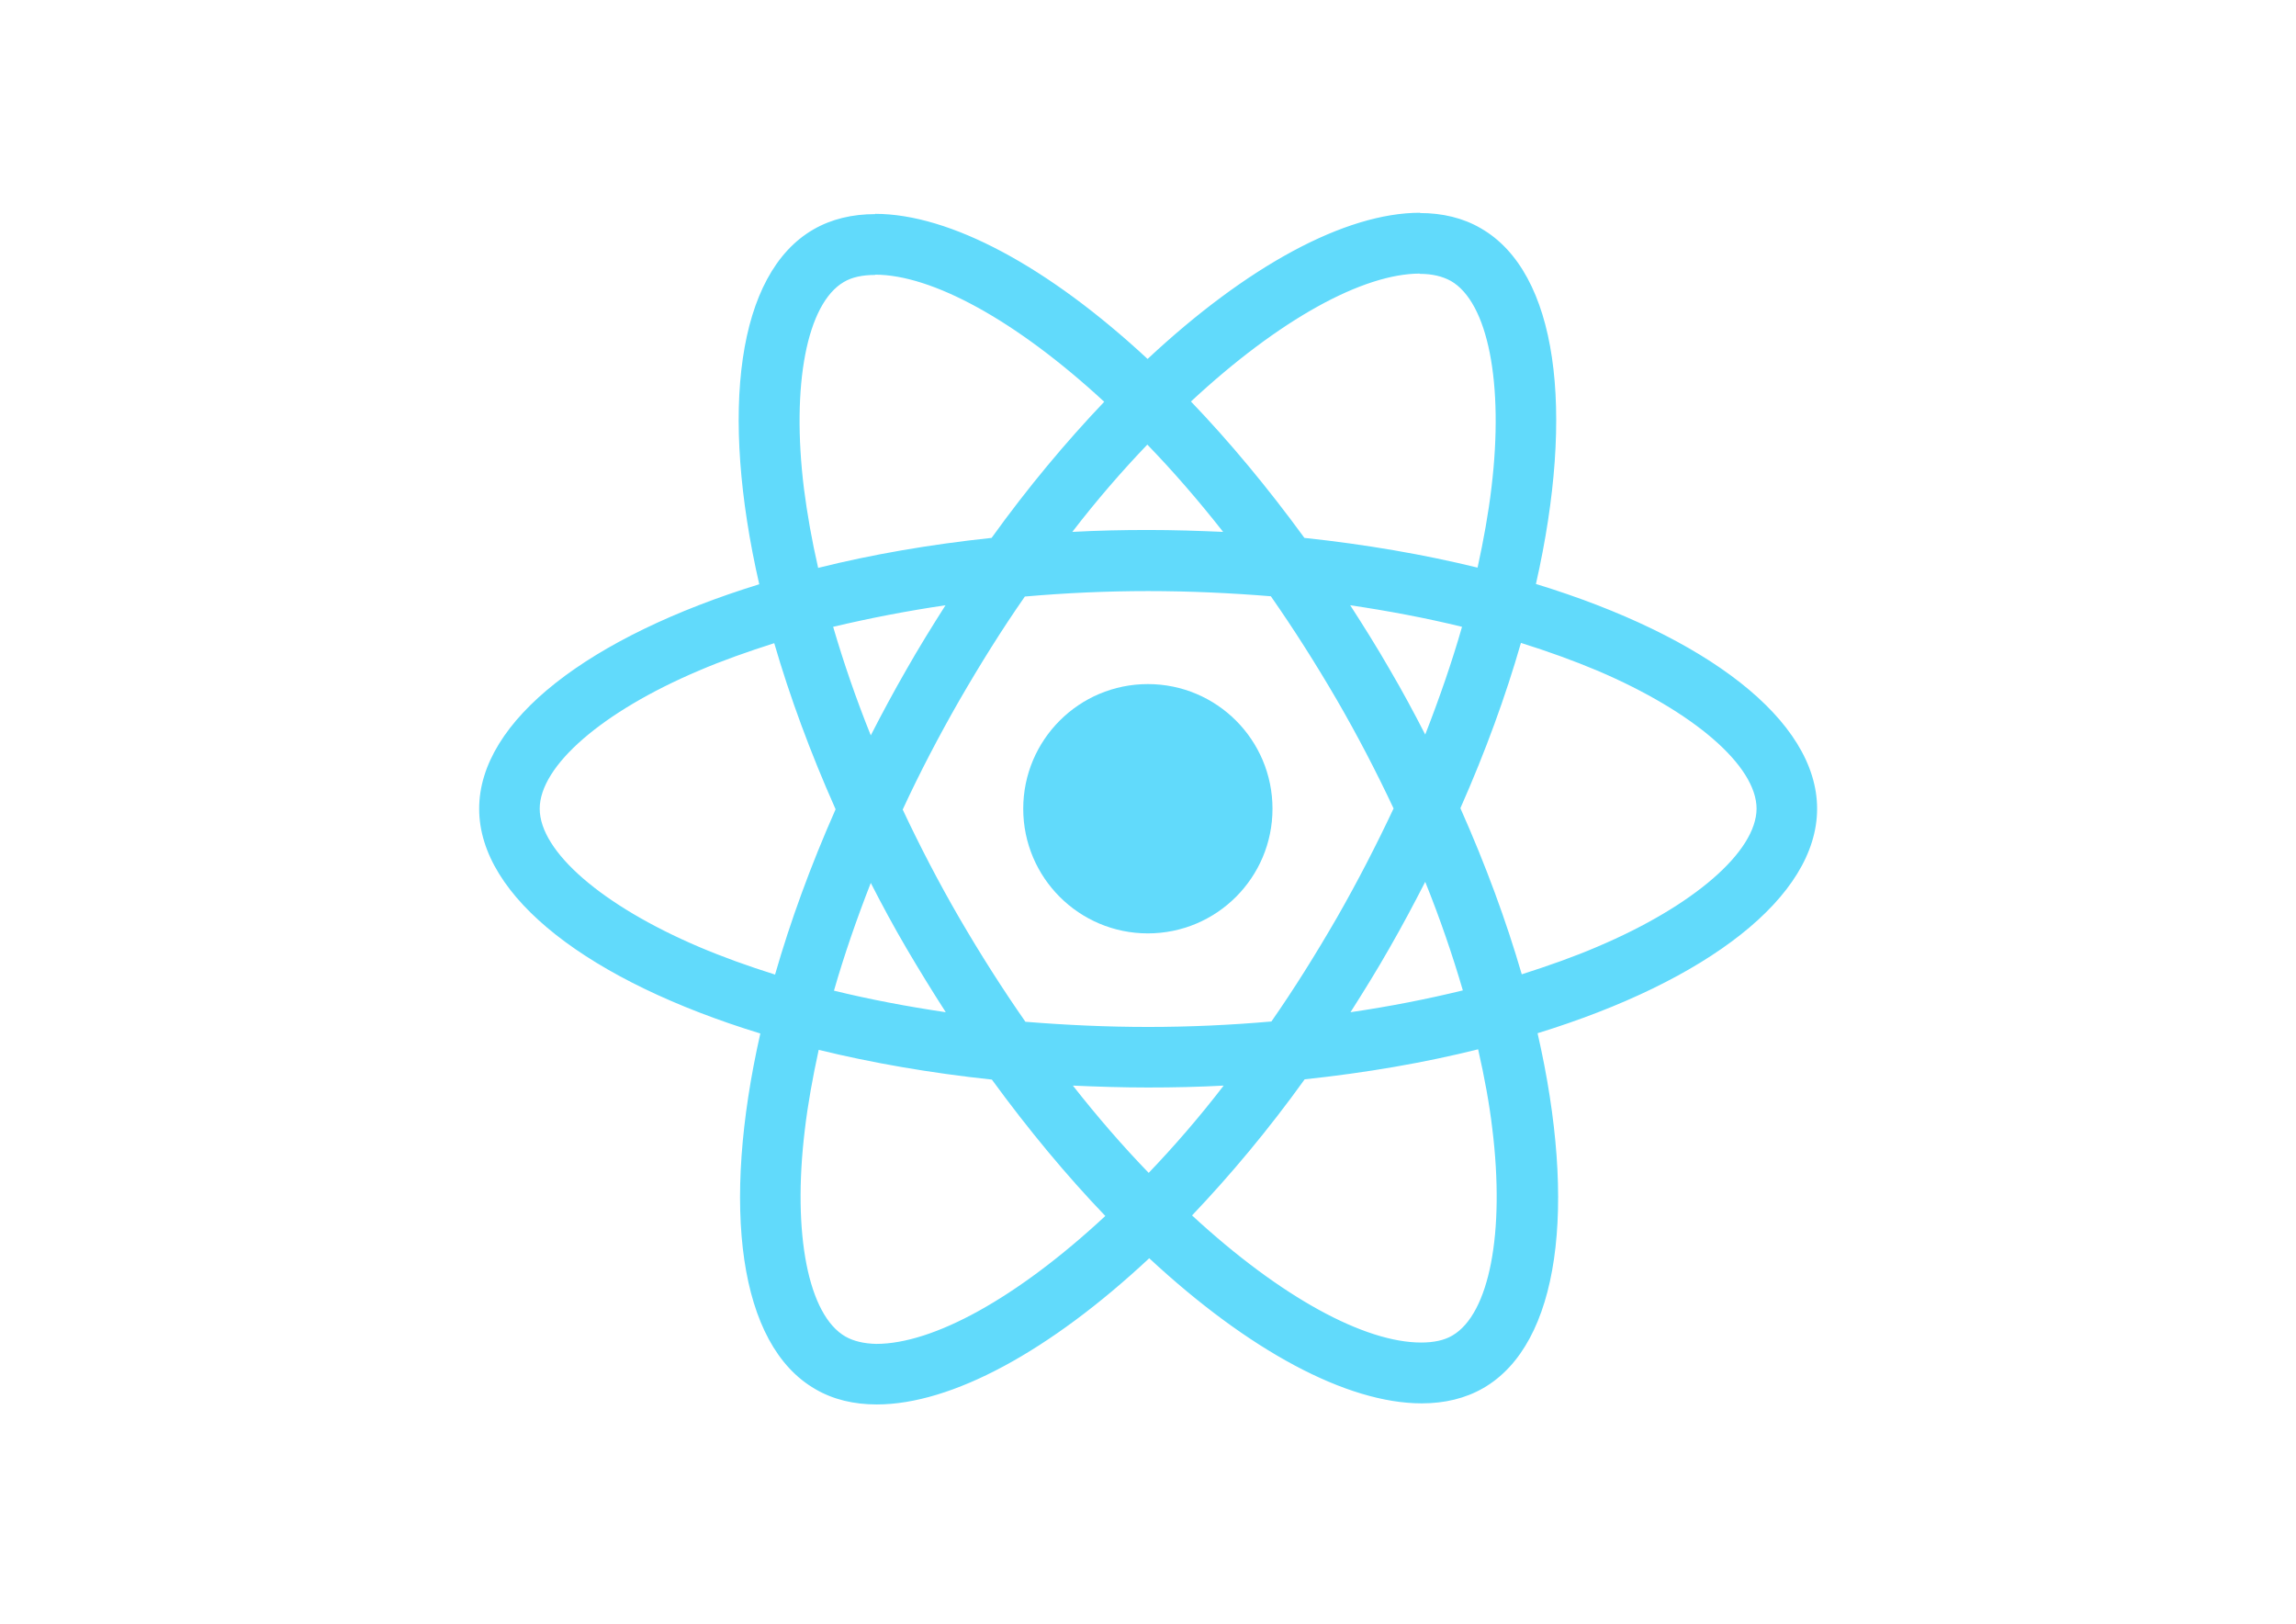
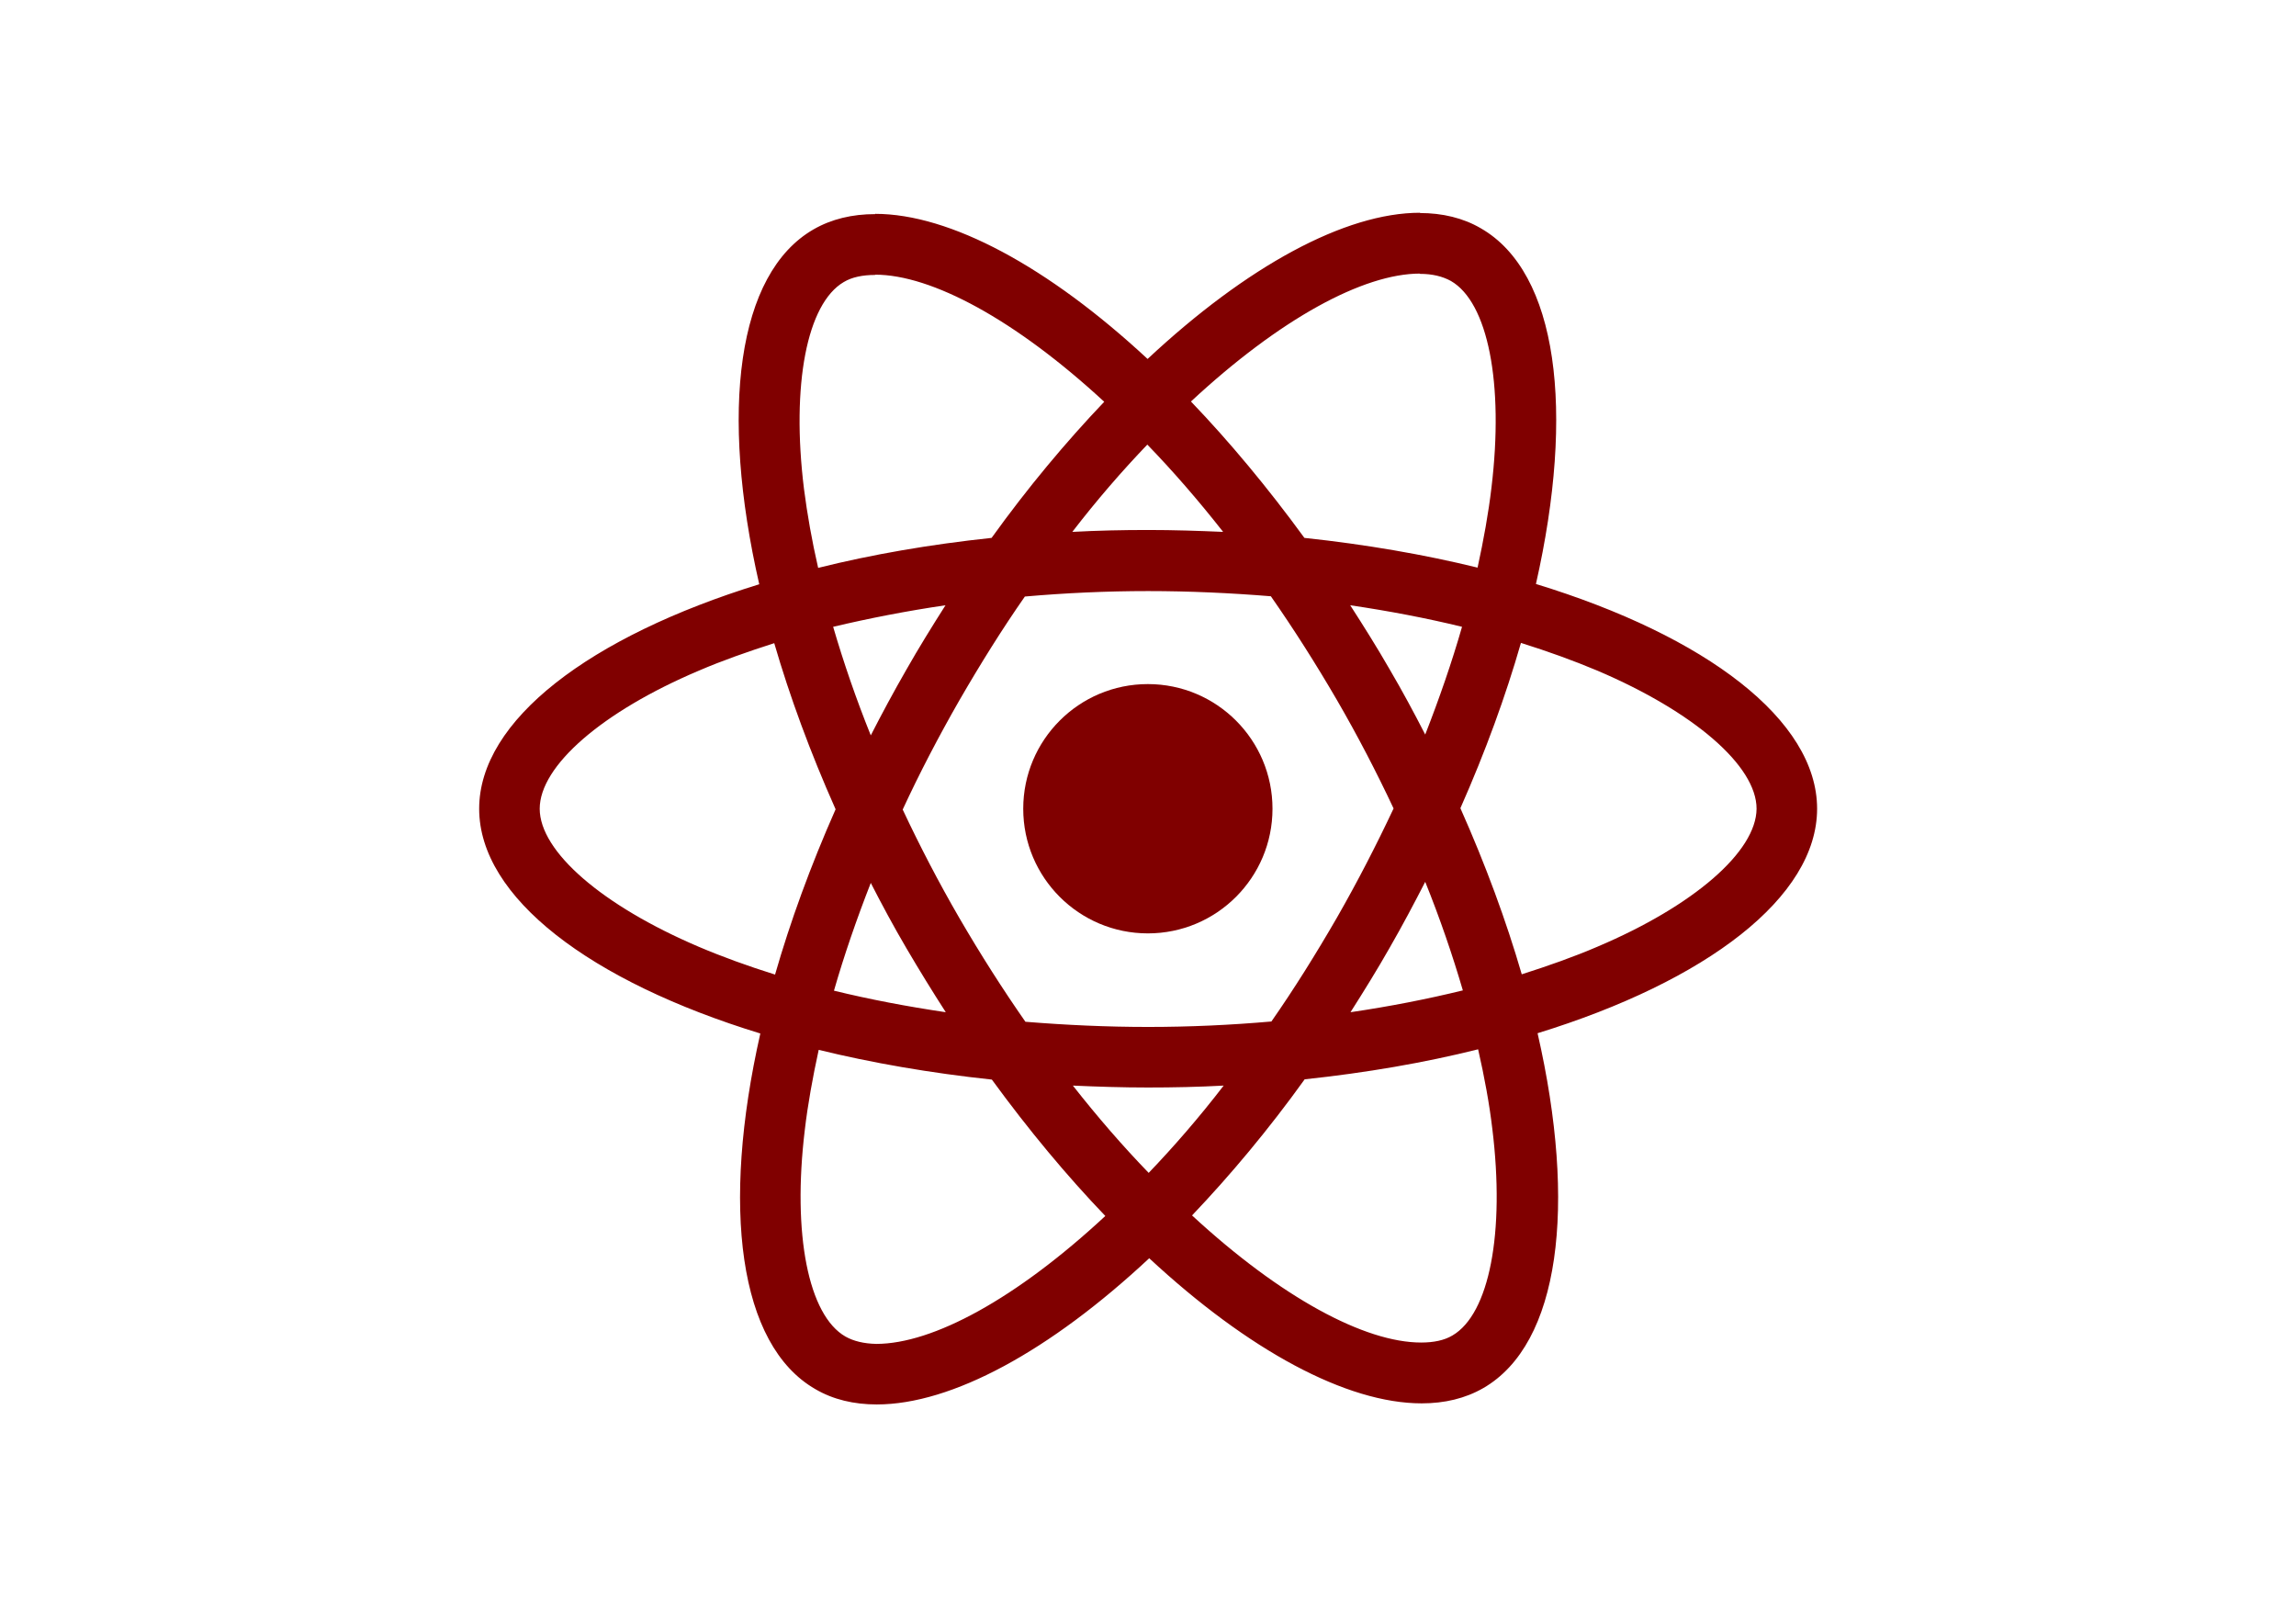
<svg xmlns="http://www.w3.org/2000/svg" viewBox="0 0 841.9 595.3">
-   <g fill="#61DAFB">
+   <g fill="maroon">
    <path d="M666.3 296.5c0-32.5-40.7-63.3-103.1-82.4 14.4-63.6 8-114.2-20.2-130.4-6.5-3.8-14.1-5.6-22.4-5.6v22.3c4.6 0 8.3.9 11.4 2.6 13.6 7.8 19.5 37.5 14.9 75.7-1.1 9.4-2.9 19.3-5.1 29.4-19.6-4.8-41-8.5-63.5-10.9-13.5-18.5-27.5-35.3-41.6-50 32.6-30.3 63.2-46.9 84-46.9V78c-27.5 0-63.5 19.6-99.9 53.6-36.4-33.8-72.4-53.2-99.9-53.2v22.3c20.7 0 51.4 16.5 84 46.6-14 14.7-28 31.4-41.3 49.9-22.6 2.4-44 6.1-63.6 11-2.3-10-4-19.7-5.2-29-4.7-38.2 1.1-67.9 14.6-75.8 3-1.8 6.9-2.6 11.5-2.6V78.5c-8.4 0-16 1.8-22.6 5.6-28.1 16.2-34.4 66.7-19.9 130.1-62.2 19.2-102.7 49.9-102.7 82.3 0 32.5 40.7 63.3 103.1 82.4-14.4 63.6-8 114.2 20.2 130.4 6.5 3.8 14.1 5.6 22.5 5.6 27.5 0 63.5-19.6 99.9-53.6 36.4 33.8 72.4 53.2 99.9 53.2 8.4 0 16-1.8 22.6-5.6 28.1-16.2 34.4-66.7 19.9-130.1 62-19.1 102.5-49.9 102.5-82.3zm-130.2-66.7c-3.7 12.9-8.3 26.2-13.5 39.5-4.1-8-8.4-16-13.1-24-4.6-8-9.5-15.8-14.4-23.4 14.2 2.1 27.9 4.7 41 7.9zm-45.8 106.5c-7.8 13.5-15.8 26.3-24.1 38.2-14.9 1.3-30 2-45.2 2-15.1 0-30.2-.7-45-1.9-8.3-11.9-16.4-24.6-24.2-38-7.6-13.1-14.5-26.4-20.8-39.8 6.2-13.4 13.2-26.8 20.7-39.9 7.8-13.5 15.8-26.3 24.1-38.2 14.9-1.3 30-2 45.2-2 15.1 0 30.2.7 45 1.9 8.3 11.9 16.4 24.6 24.2 38 7.6 13.1 14.5 26.4 20.8 39.8-6.3 13.4-13.2 26.8-20.7 39.9zm32.3-13c5.4 13.4 10 26.8 13.8 39.8-13.1 3.2-26.9 5.9-41.2 8 4.9-7.7 9.8-15.6 14.4-23.7 4.6-8 8.9-16.1 13-24.1zM421.2 430c-9.3-9.6-18.6-20.3-27.8-32 9 .4 18.2.7 27.5.7 9.4 0 18.7-.2 27.8-.7-9 11.7-18.3 22.4-27.5 32zm-74.4-58.9c-14.2-2.1-27.9-4.7-41-7.9 3.7-12.9 8.3-26.2 13.5-39.5 4.1 8 8.4 16 13.1 24 4.7 8 9.5 15.8 14.4 23.4zM420.7 163c9.3 9.6 18.6 20.3 27.8 32-9-.4-18.2-.7-27.5-.7-9.4 0-18.7.2-27.8.7 9-11.7 18.3-22.4 27.5-32zm-74 58.9c-4.9 7.7-9.8 15.6-14.4 23.7-4.6 8-8.9 16-13 24-5.4-13.4-10-26.8-13.8-39.8 13.1-3.1 26.9-5.8 41.2-7.9zm-90.5 125.2c-35.4-15.1-58.3-34.9-58.3-50.6 0-15.7 22.9-35.6 58.3-50.6 8.6-3.7 18-7 27.7-10.1 5.7 19.6 13.2 40 22.5 60.9-9.2 20.8-16.6 41.1-22.2 60.6-9.9-3.1-19.3-6.5-28-10.2zM310 490c-13.6-7.8-19.5-37.5-14.9-75.7 1.1-9.4 2.9-19.3 5.1-29.4 19.6 4.8 41 8.5 63.5 10.9 13.5 18.5 27.5 35.3 41.6 50-32.6 30.3-63.2 46.9-84 46.9-4.5-.1-8.3-1-11.3-2.7zm237.2-76.2c4.7 38.2-1.1 67.9-14.6 75.8-3 1.8-6.9 2.6-11.5 2.6-20.7 0-51.4-16.5-84-46.6 14-14.7 28-31.4 41.3-49.9 22.6-2.4 44-6.1 63.6-11 2.3 10.1 4.1 19.8 5.2 29.1zm38.5-66.7c-8.6 3.7-18 7-27.7 10.1-5.7-19.6-13.2-40-22.5-60.9 9.2-20.8 16.6-41.1 22.2-60.6 9.9 3.1 19.3 6.5 28.1 10.2 35.4 15.1 58.3 34.9 58.3 50.6-.1 15.7-23 35.6-58.4 50.6zM320.8 78.4z" />
    <circle cx="420.9" cy="296.5" r="45.7" />
    <path d="M520.5 78.1z" />
  </g>
</svg>
